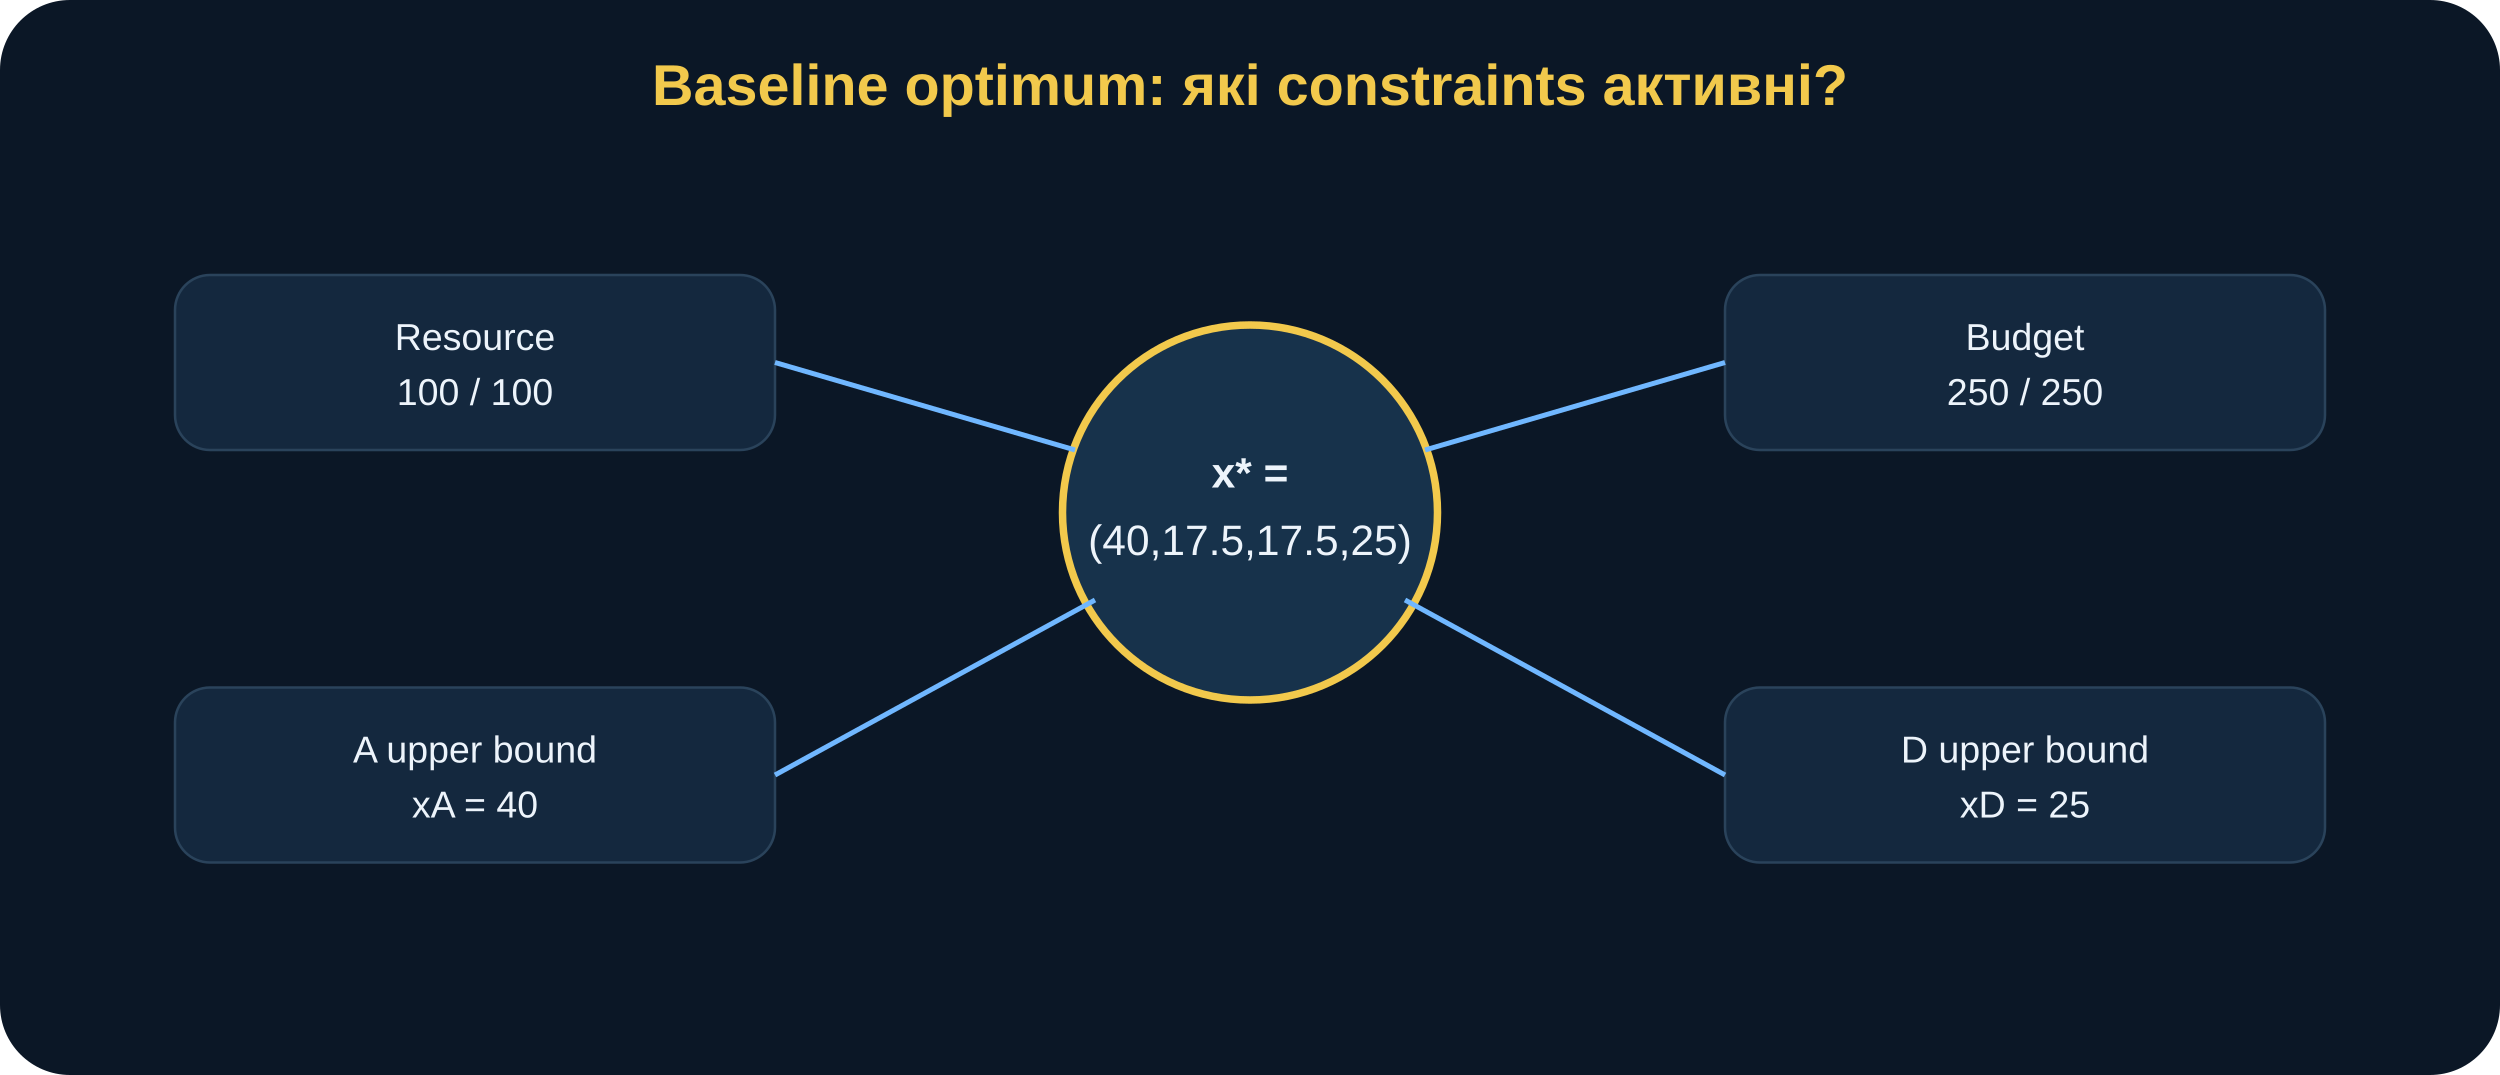
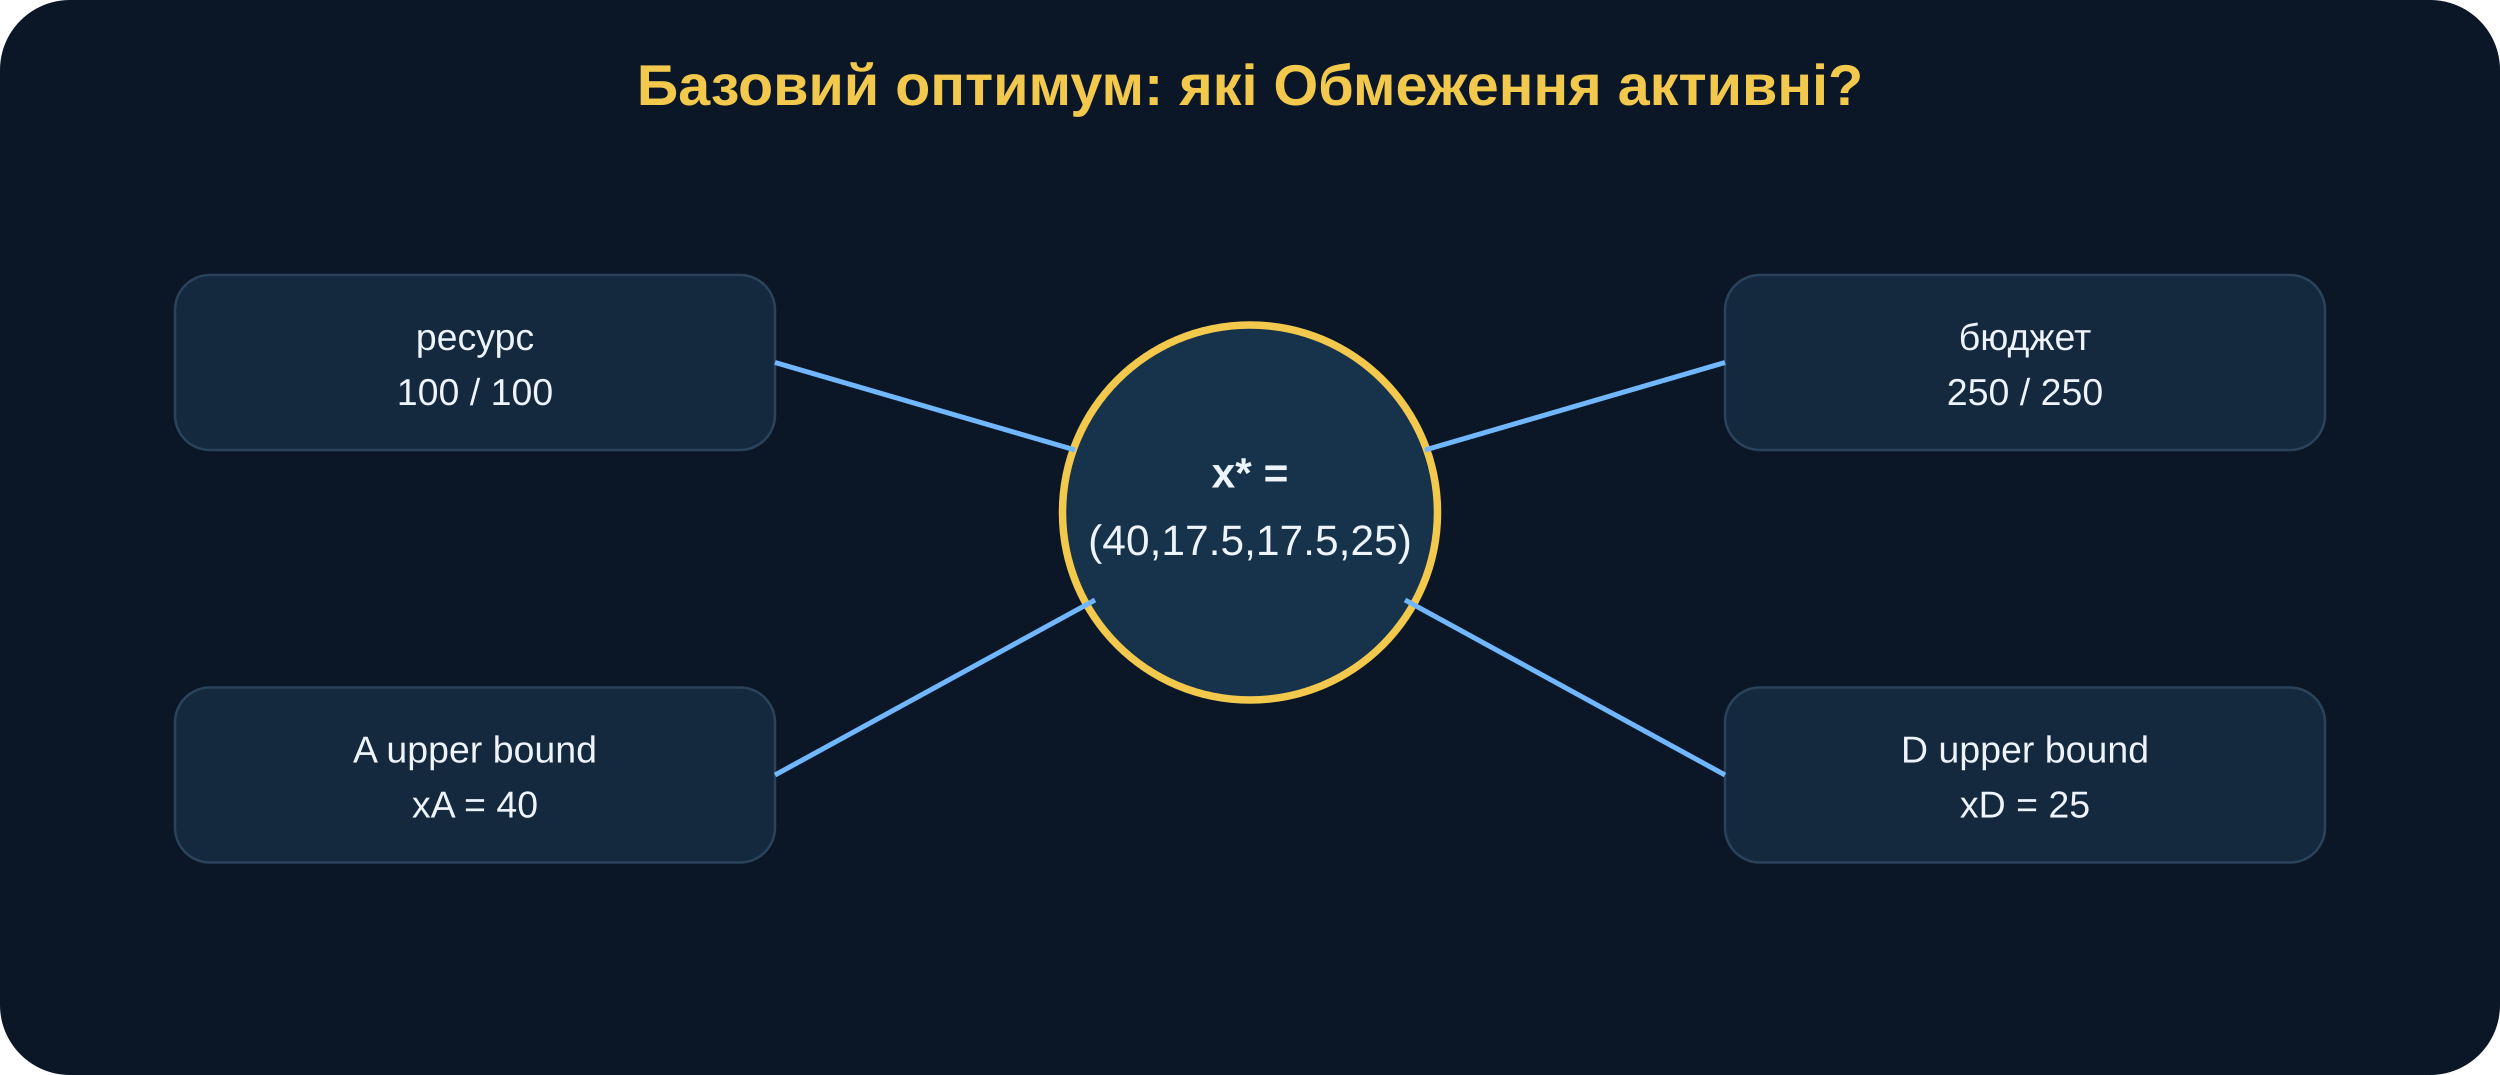
<svg xmlns="http://www.w3.org/2000/svg" viewBox="0 0 1000 430">
  <rect width="1000" height="430" rx="28" fill="#0b1726" />
  <g font-family="Arial,sans-serif">
-     <text x="500" y="42" text-anchor="middle" fill="#f2c94c" font-size="23" font-weight="700">Baseline optimum: які constraints активні?</text>
+     <text x="500" y="42" text-anchor="middle" fill="#f2c94c" font-size="23" font-weight="700">Базовий оптимум: які Обмеження активні?</text>
    <circle cx="500" cy="205" r="75" fill="#17324b" stroke="#f2c94c" stroke-width="3" />
    <text x="500" y="195" text-anchor="middle" fill="#edf4fb" font-size="17" font-weight="700">x* =</text>
    <text x="500" y="222" text-anchor="middle" fill="#edf4fb" font-size="17">(40,17.5,17.5,25)</text>
    <g fill="#14283e" stroke="#2a435b">
      <rect x="70" y="110" width="240" height="70" rx="14" />
      <rect x="690" y="110" width="240" height="70" rx="14" />
      <rect x="70" y="275" width="240" height="70" rx="14" />
      <rect x="690" y="275" width="240" height="70" rx="14" />
    </g>
    <g text-anchor="middle" fill="#edf4fb" font-size="15">
-       <text x="190" y="140">Resource</text>
+       <text x="190" y="140">ресурс</text>
      <text x="190" y="162">100 / 100</text>
-       <text x="810" y="140">Budget</text>
+       <text x="810" y="140">бюджет</text>
      <text x="810" y="162">250 / 250</text>
      <text x="190" y="305">A upper bound</text>
      <text x="190" y="327">xA = 40</text>
      <text x="810" y="305">D upper bound</text>
      <text x="810" y="327">xD = 25</text>
    </g>
    <g stroke="#70b7ff" stroke-width="2">
      <line x1="310" y1="145" x2="430" y2="180" />
      <line x1="690" y1="145" x2="570" y2="180" />
      <line x1="310" y1="310" x2="438" y2="240" />
      <line x1="690" y1="310" x2="562" y2="240" />
    </g>
  </g>
</svg>
